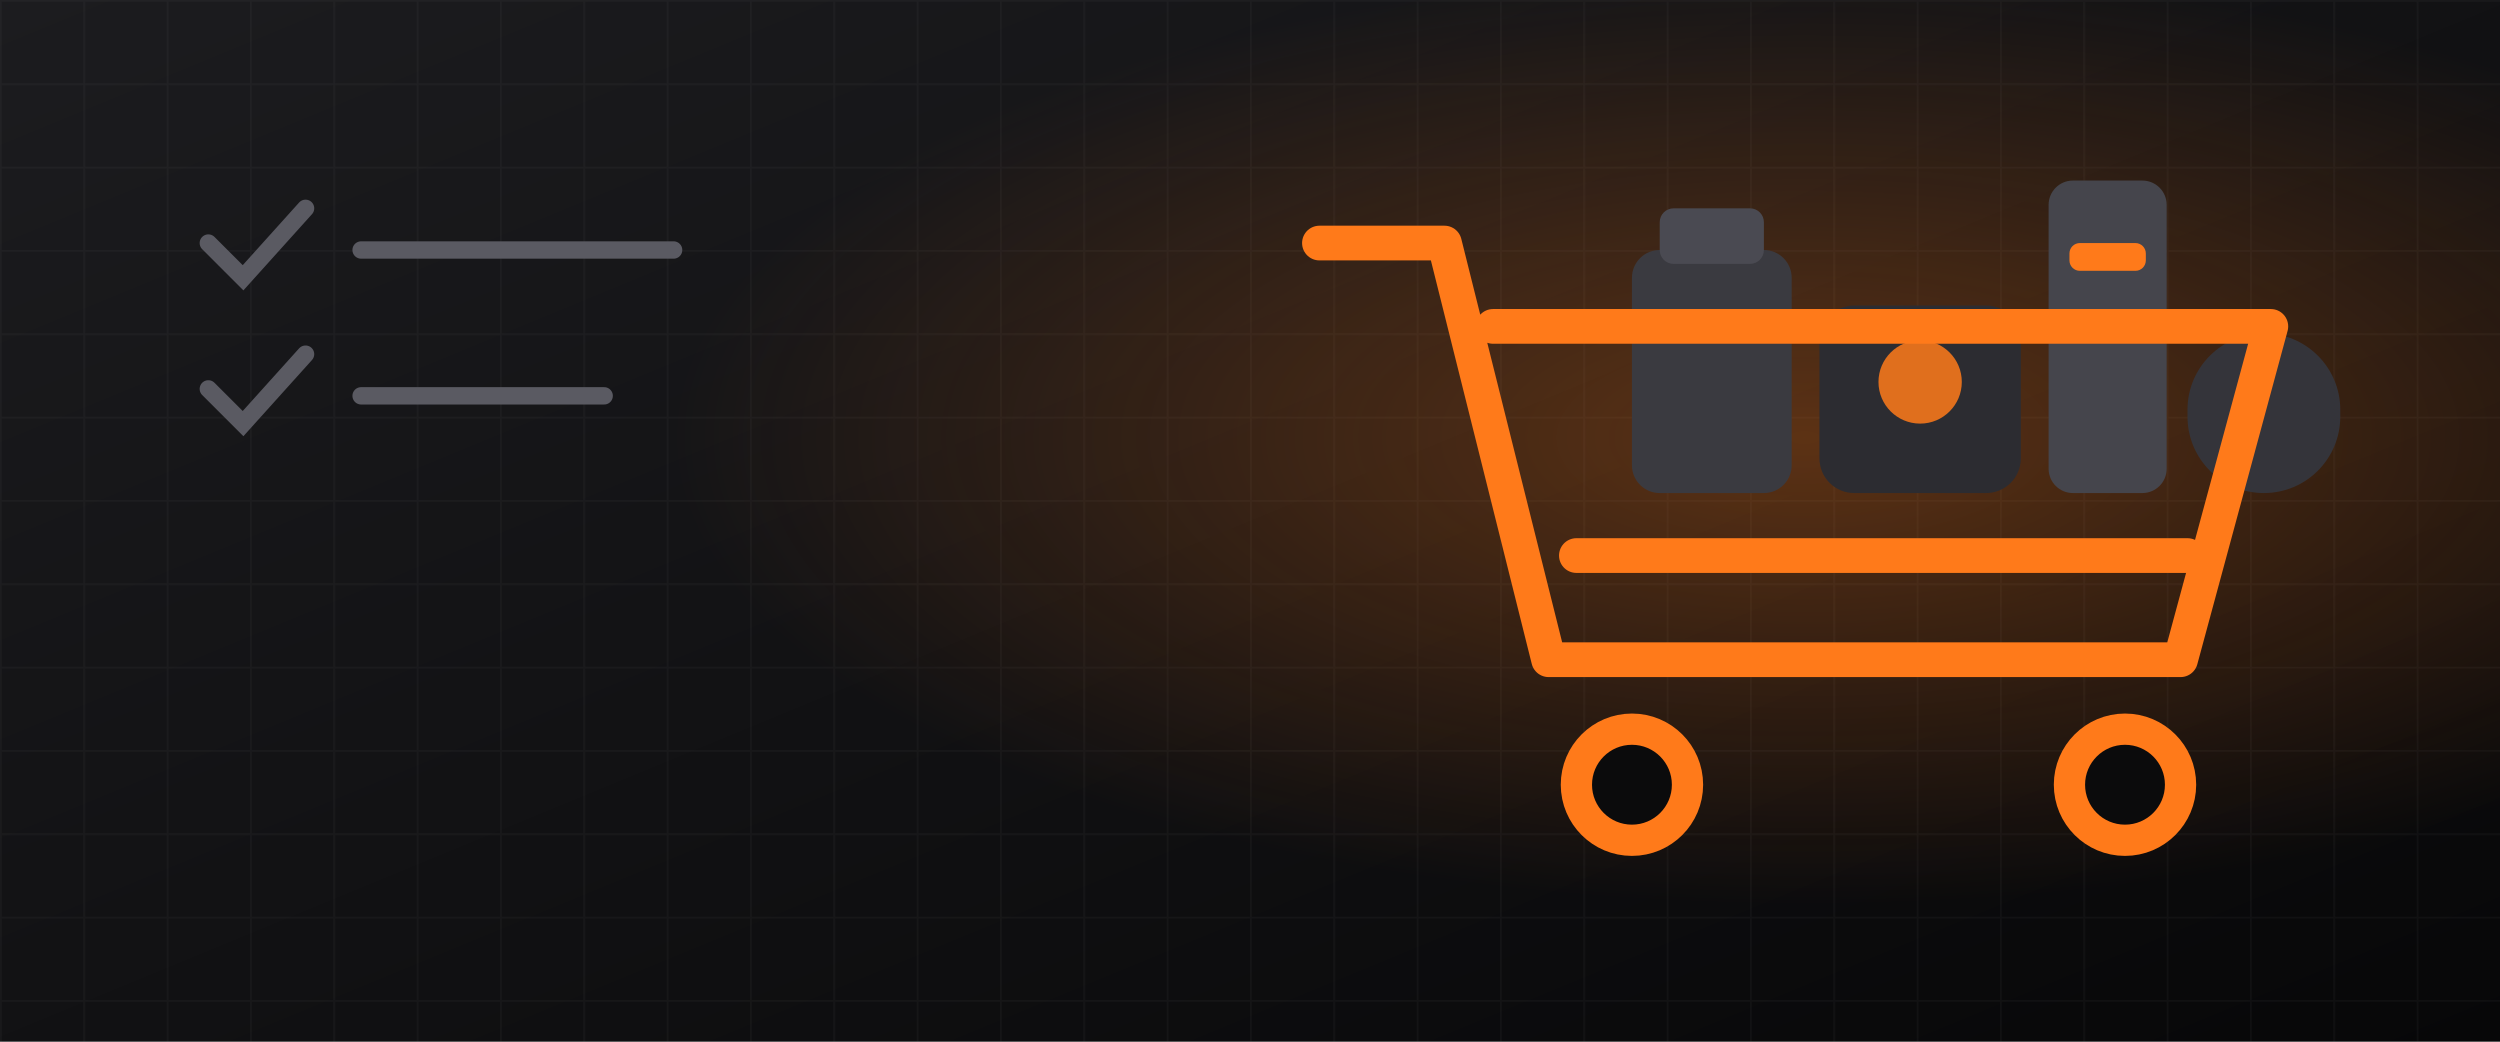
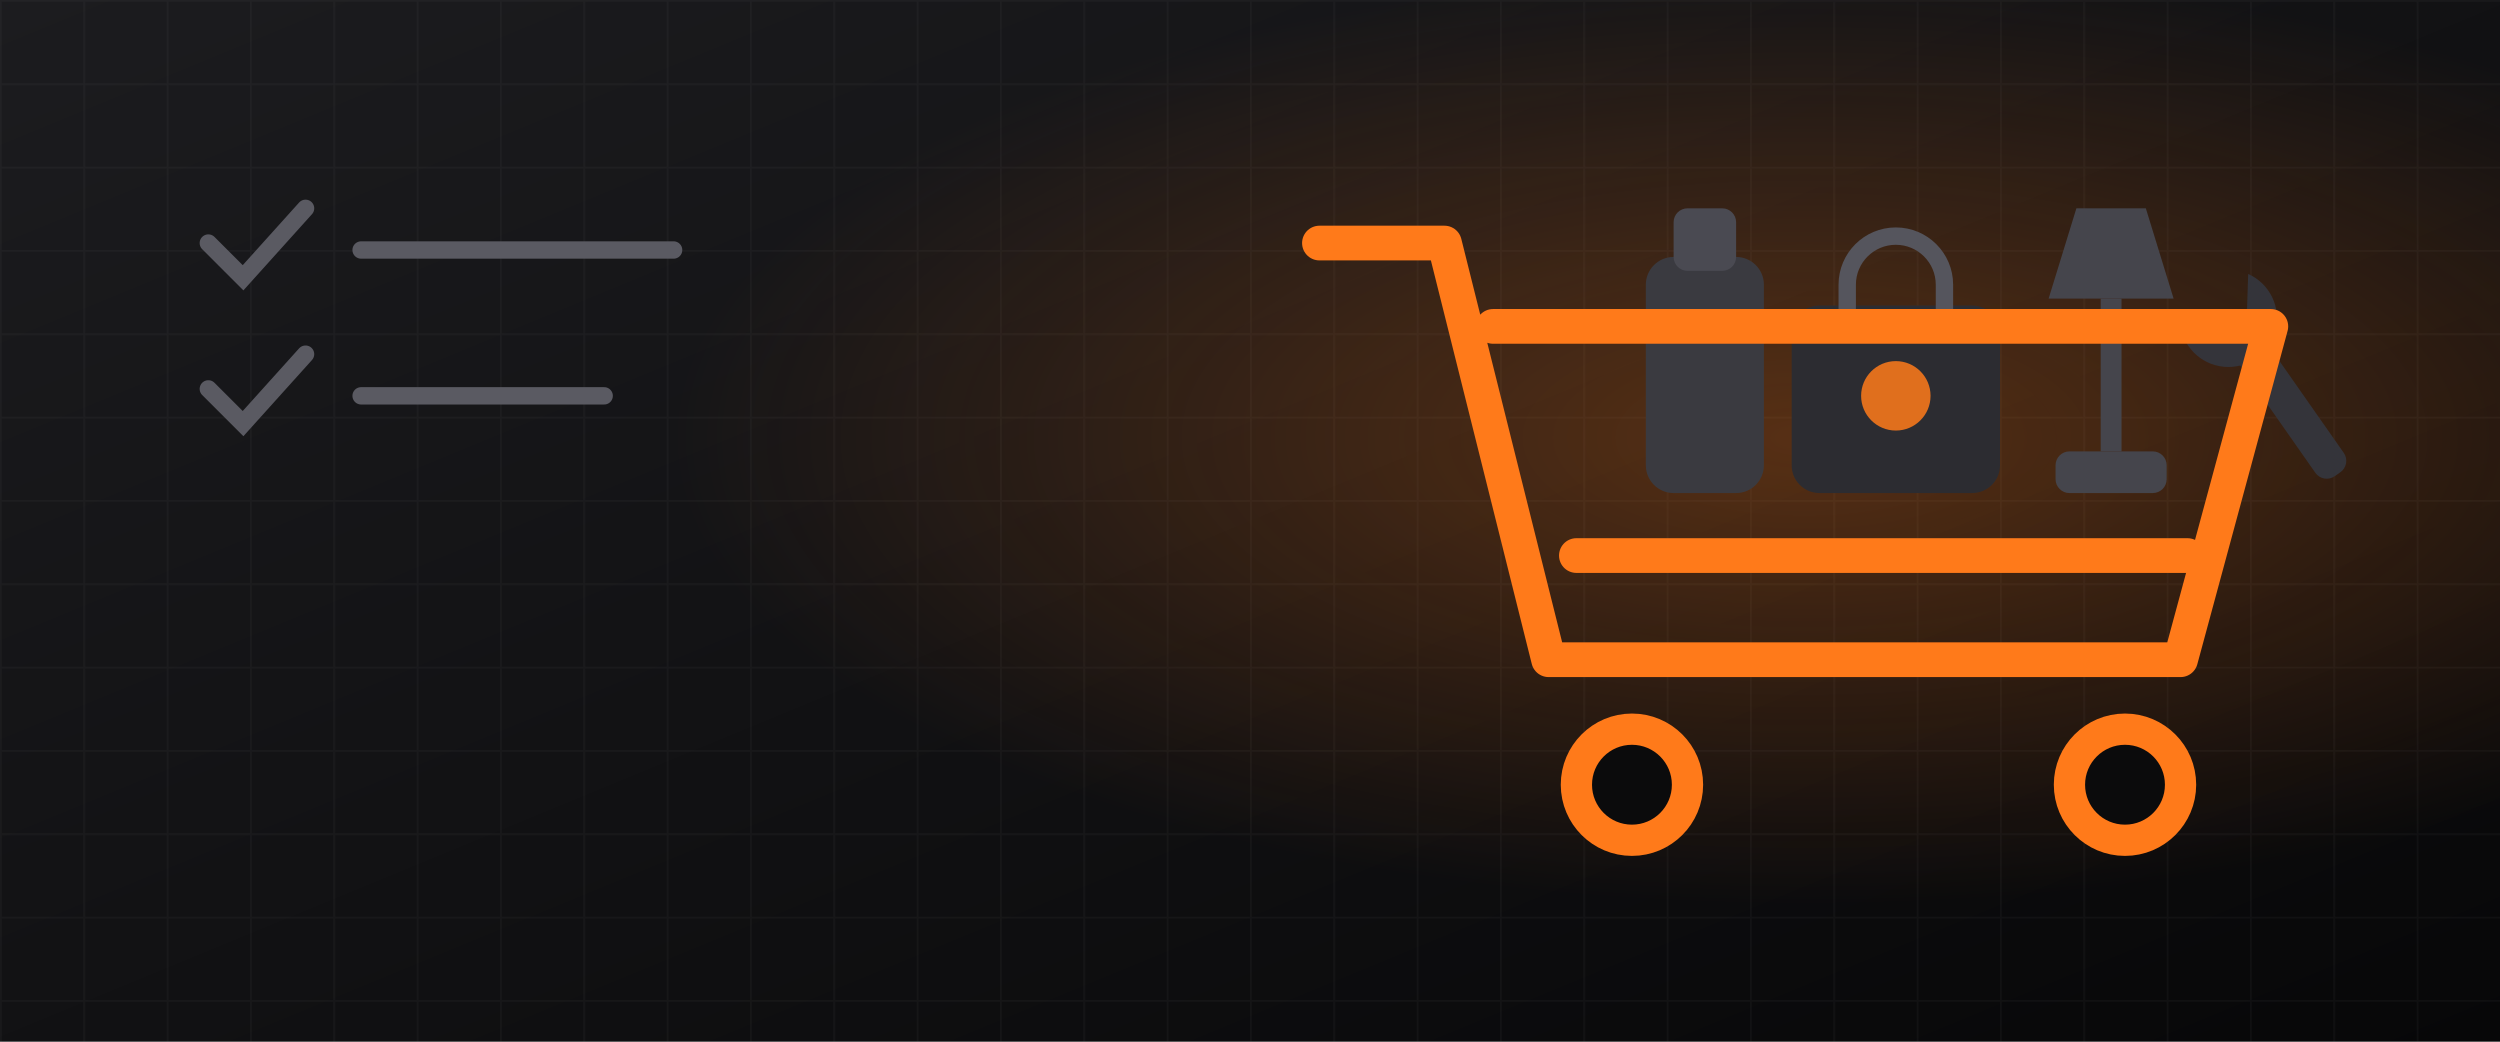
<svg xmlns="http://www.w3.org/2000/svg" viewBox="0 0 720 300" width="720" height="300">
  <defs>
    <linearGradient id="bg" x1="0" y1="0" x2="1" y2="1">
      <stop offset="0" stop-color="#1c1c1f" />
      <stop offset="1" stop-color="#070708" />
    </linearGradient>
    <radialGradient id="glow" cx="0.72" cy="0.42" r="0.45">
-       <stop offset="0" stop-color="#ff7a1a" stop-opacity="0.32" />
+       <stop offset="0" stop-color="#ff7a1a" stop-opacity="0.30" />
      <stop offset="1" stop-color="#ff7a1a" stop-opacity="0" />
    </radialGradient>
    <pattern id="grid" width="24" height="24" patternUnits="userSpaceOnUse">
      <path d="M24 0H0V24" fill="none" stroke="#ffffff" stroke-opacity="0.035" />
    </pattern>
  </defs>
  <rect width="720" height="300" fill="url(#bg)" />
  <rect width="720" height="300" fill="url(#grid)" />
  <rect width="720" height="300" fill="url(#glow)" />
  <g transform="translate(440 52)">
-     <rect x="30" y="20" width="46" height="70" rx="8" fill="#3a3a40" />
-     <rect x="38" y="8" width="30" height="16" rx="4" fill="#4a4a52" />
-     <rect x="84" y="36" width="58" height="54" rx="10" fill="#2c2c31" />
-     <circle cx="113" cy="58" r="12" fill="#ff7a1a" fill-opacity="0.85" />
-     <rect x="150" y="0" width="34" height="90" rx="7" fill="#45454c" />
-     <rect x="156" y="18" width="22" height="8" rx="3" fill="#ff7a1a" />
-     <rect x="190" y="44" width="44" height="46" rx="22" fill="#34343a" />
+     <rect x="34" y="22" width="34" height="68" rx="8" fill="#3a3a40" />
+     <rect x="42" y="8" width="18" height="18" rx="4" fill="#4a4a52" />
+     <rect x="76" y="36" width="60" height="54" rx="8" fill="#2c2c31" />
+     <path d="M92 38v-8a14 14 0 0 1 28 0v8" fill="none" stroke="#55555d" stroke-width="5" stroke-linecap="round" />
+     <circle cx="106" cy="62" r="10" fill="#ff7a1a" fill-opacity="0.85" />
+     <path d="M150 34h36l-8-26h-20z" fill="#45454c" />
+     <rect x="165" y="34" width="6" height="44" fill="#45454c" />
+     <rect x="152" y="78" width="32" height="12" rx="4" fill="#45454c" />
+     <g transform="rotate(-35 216 60)">
+       <rect x="211" y="40" width="10" height="50" rx="4" fill="#34343a" />
+       <path d="M204 28a14 14 0 1 0 24 0l-6 8h-12z" fill="#34343a" />
+     </g>
  </g>
  <g fill="none" stroke="#ff7a1a" stroke-width="10" stroke-linecap="round" stroke-linejoin="round">
    <path d="M380 70h36l30 120h182l26-96H430" />
    <path d="M454 160h176" />
  </g>
  <circle cx="470" cy="226" r="16" fill="#0b0b0c" stroke="#ff7a1a" stroke-width="9" />
  <circle cx="612" cy="226" r="16" fill="#0b0b0c" stroke="#ff7a1a" stroke-width="9" />
  <g stroke="#5a5a62" stroke-width="5" stroke-linecap="round" fill="none">
    <path d="M60 70l10 10 18-20" />
    <path d="M104 72h90" />
    <path d="M60 112l10 10 18-20" />
    <path d="M104 114h70" />
  </g>
</svg>
